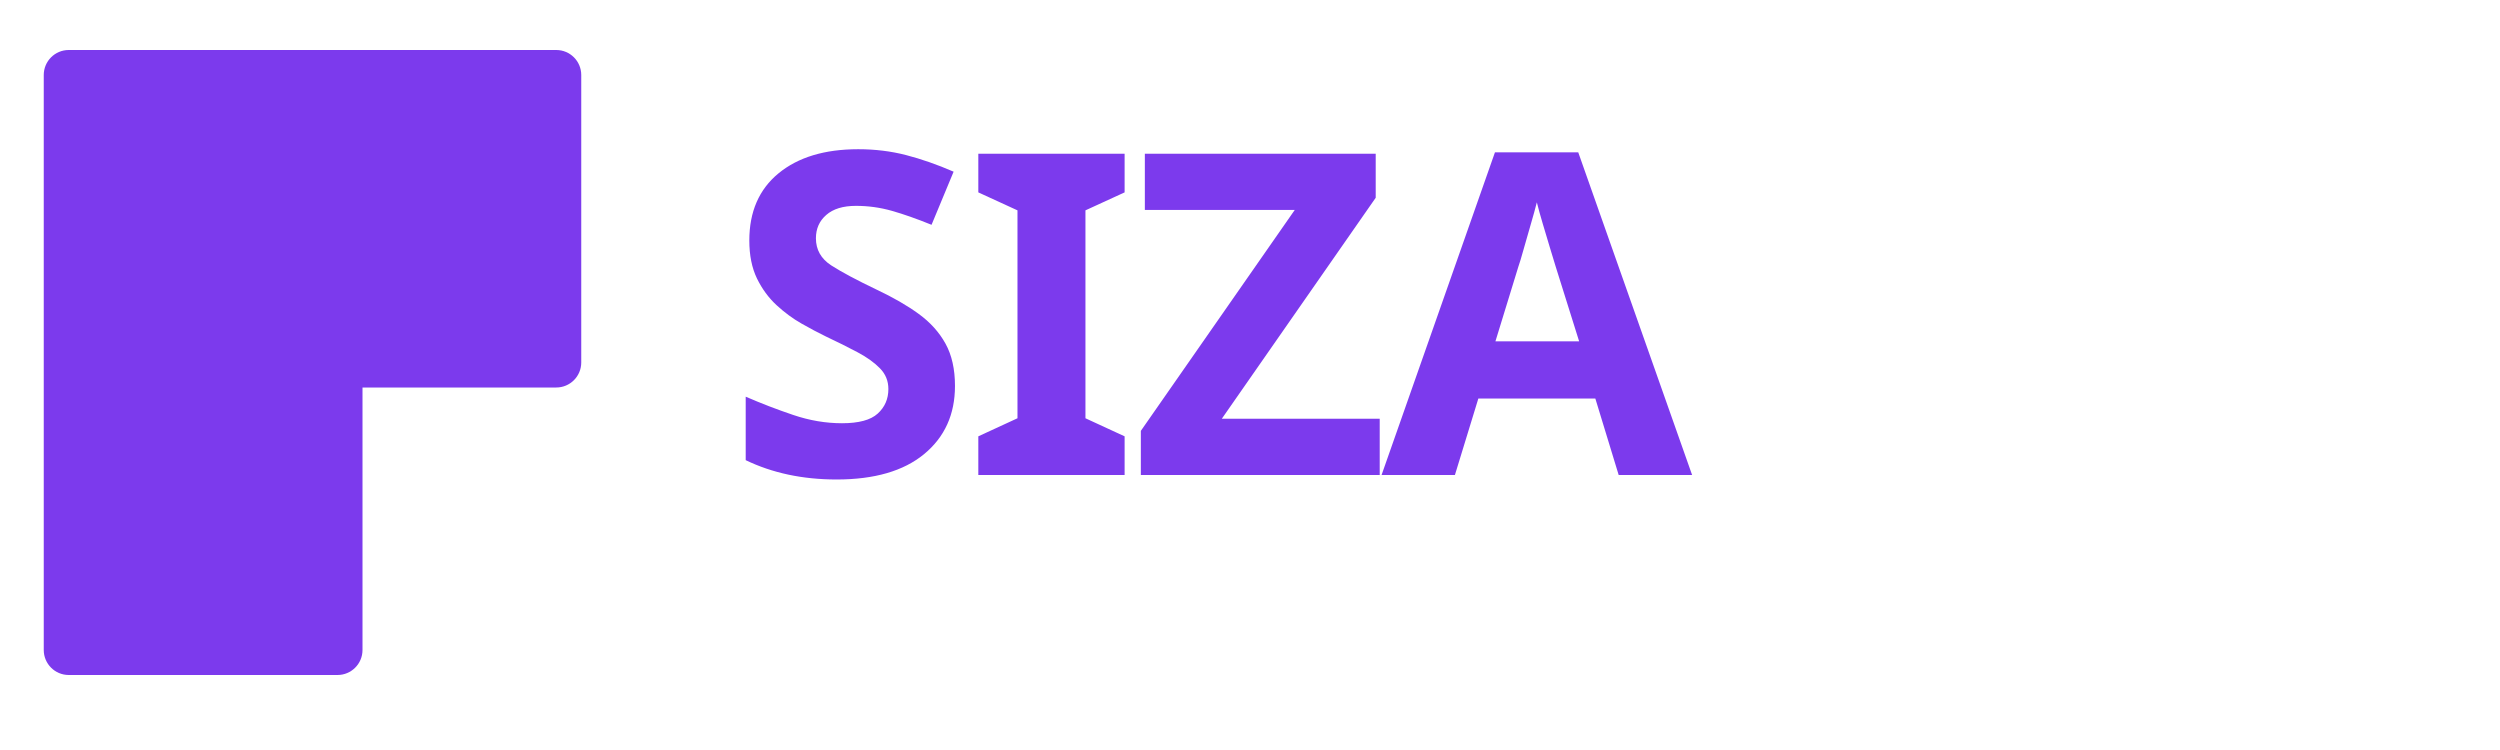
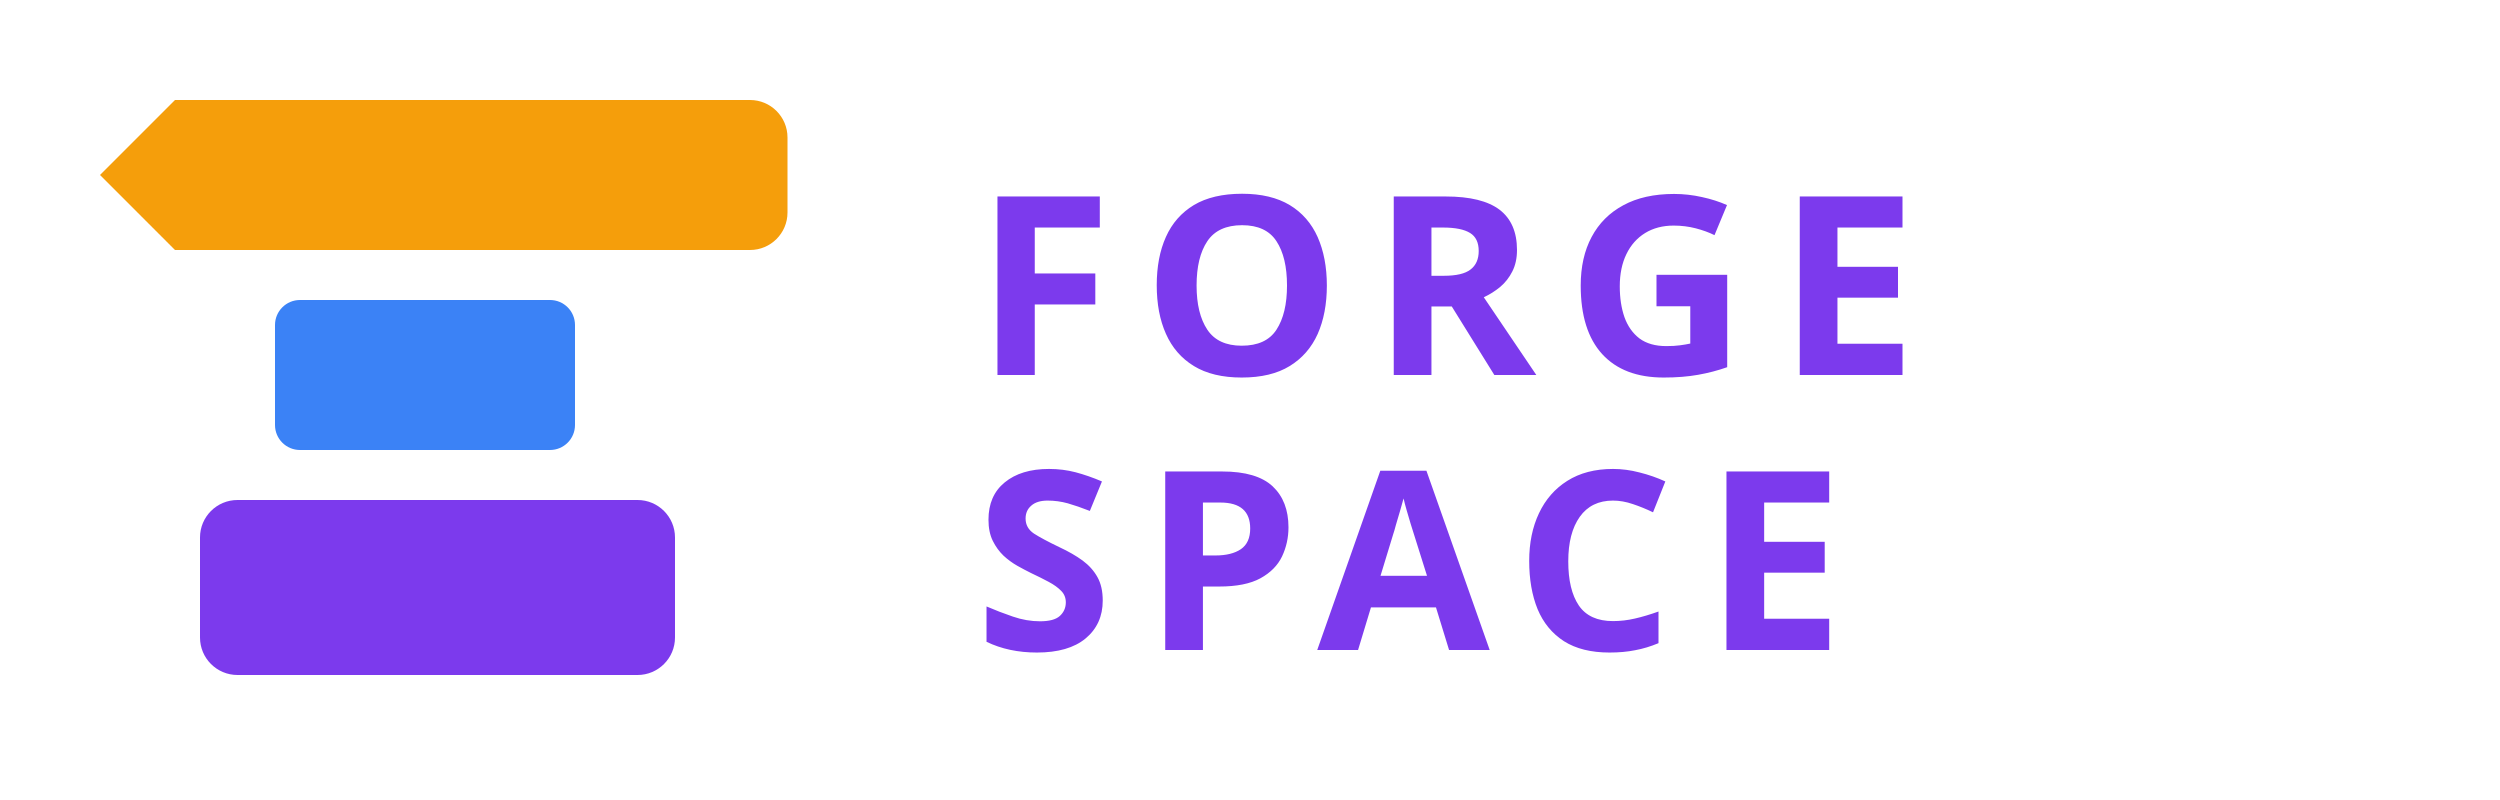
- <svg xmlns="http://www.w3.org/2000/svg" width="400" height="120" viewBox="0 0 400 120" fill="none">
-   <path d="M11 8h78a4 4 0 0 1 4 4v46a4 4 0 0 1-4 4H58v42a4 4 0 0 1-4 4H11a4 4 0 0 1-4-4V12a4 4 0 0 1 4-4Z" fill="#7C3AED" />
-   <text x="116" y="76" fill="#7C3AED" font-size="72" font-family="'Outfit', sans-serif" font-weight="800" letter-spacing="-0.02em">SIZA</text>
+ <svg xmlns="http://www.w3.org/2000/svg" width="200" height="64" viewBox="0 0 200 64" fill="none">
+   <path d="M14 8 h46 a3 3 0 0 1 3 3 v6 a3 3 0 0 1-3 3 H14 L8 14 L14 8 Z" fill="#F59E0B" />
+   <rect x="22" y="24" width="24" height="12" rx="2" fill="#3B82F6" />
+   <rect x="16" y="40" width="38" height="14" rx="3" fill="#7C3AED" />
+   <text x="78" y="30" fill="#7C3AED" font-size="20" font-family="'Outfit', sans-serif" font-weight="700" letter-spacing="0.12em">FORGE</text>
+   <text x="78" y="52" fill="#7C3AED" font-size="20" font-family="'Outfit', sans-serif" font-weight="700" letter-spacing="0.12em">SPACE</text>
</svg>
